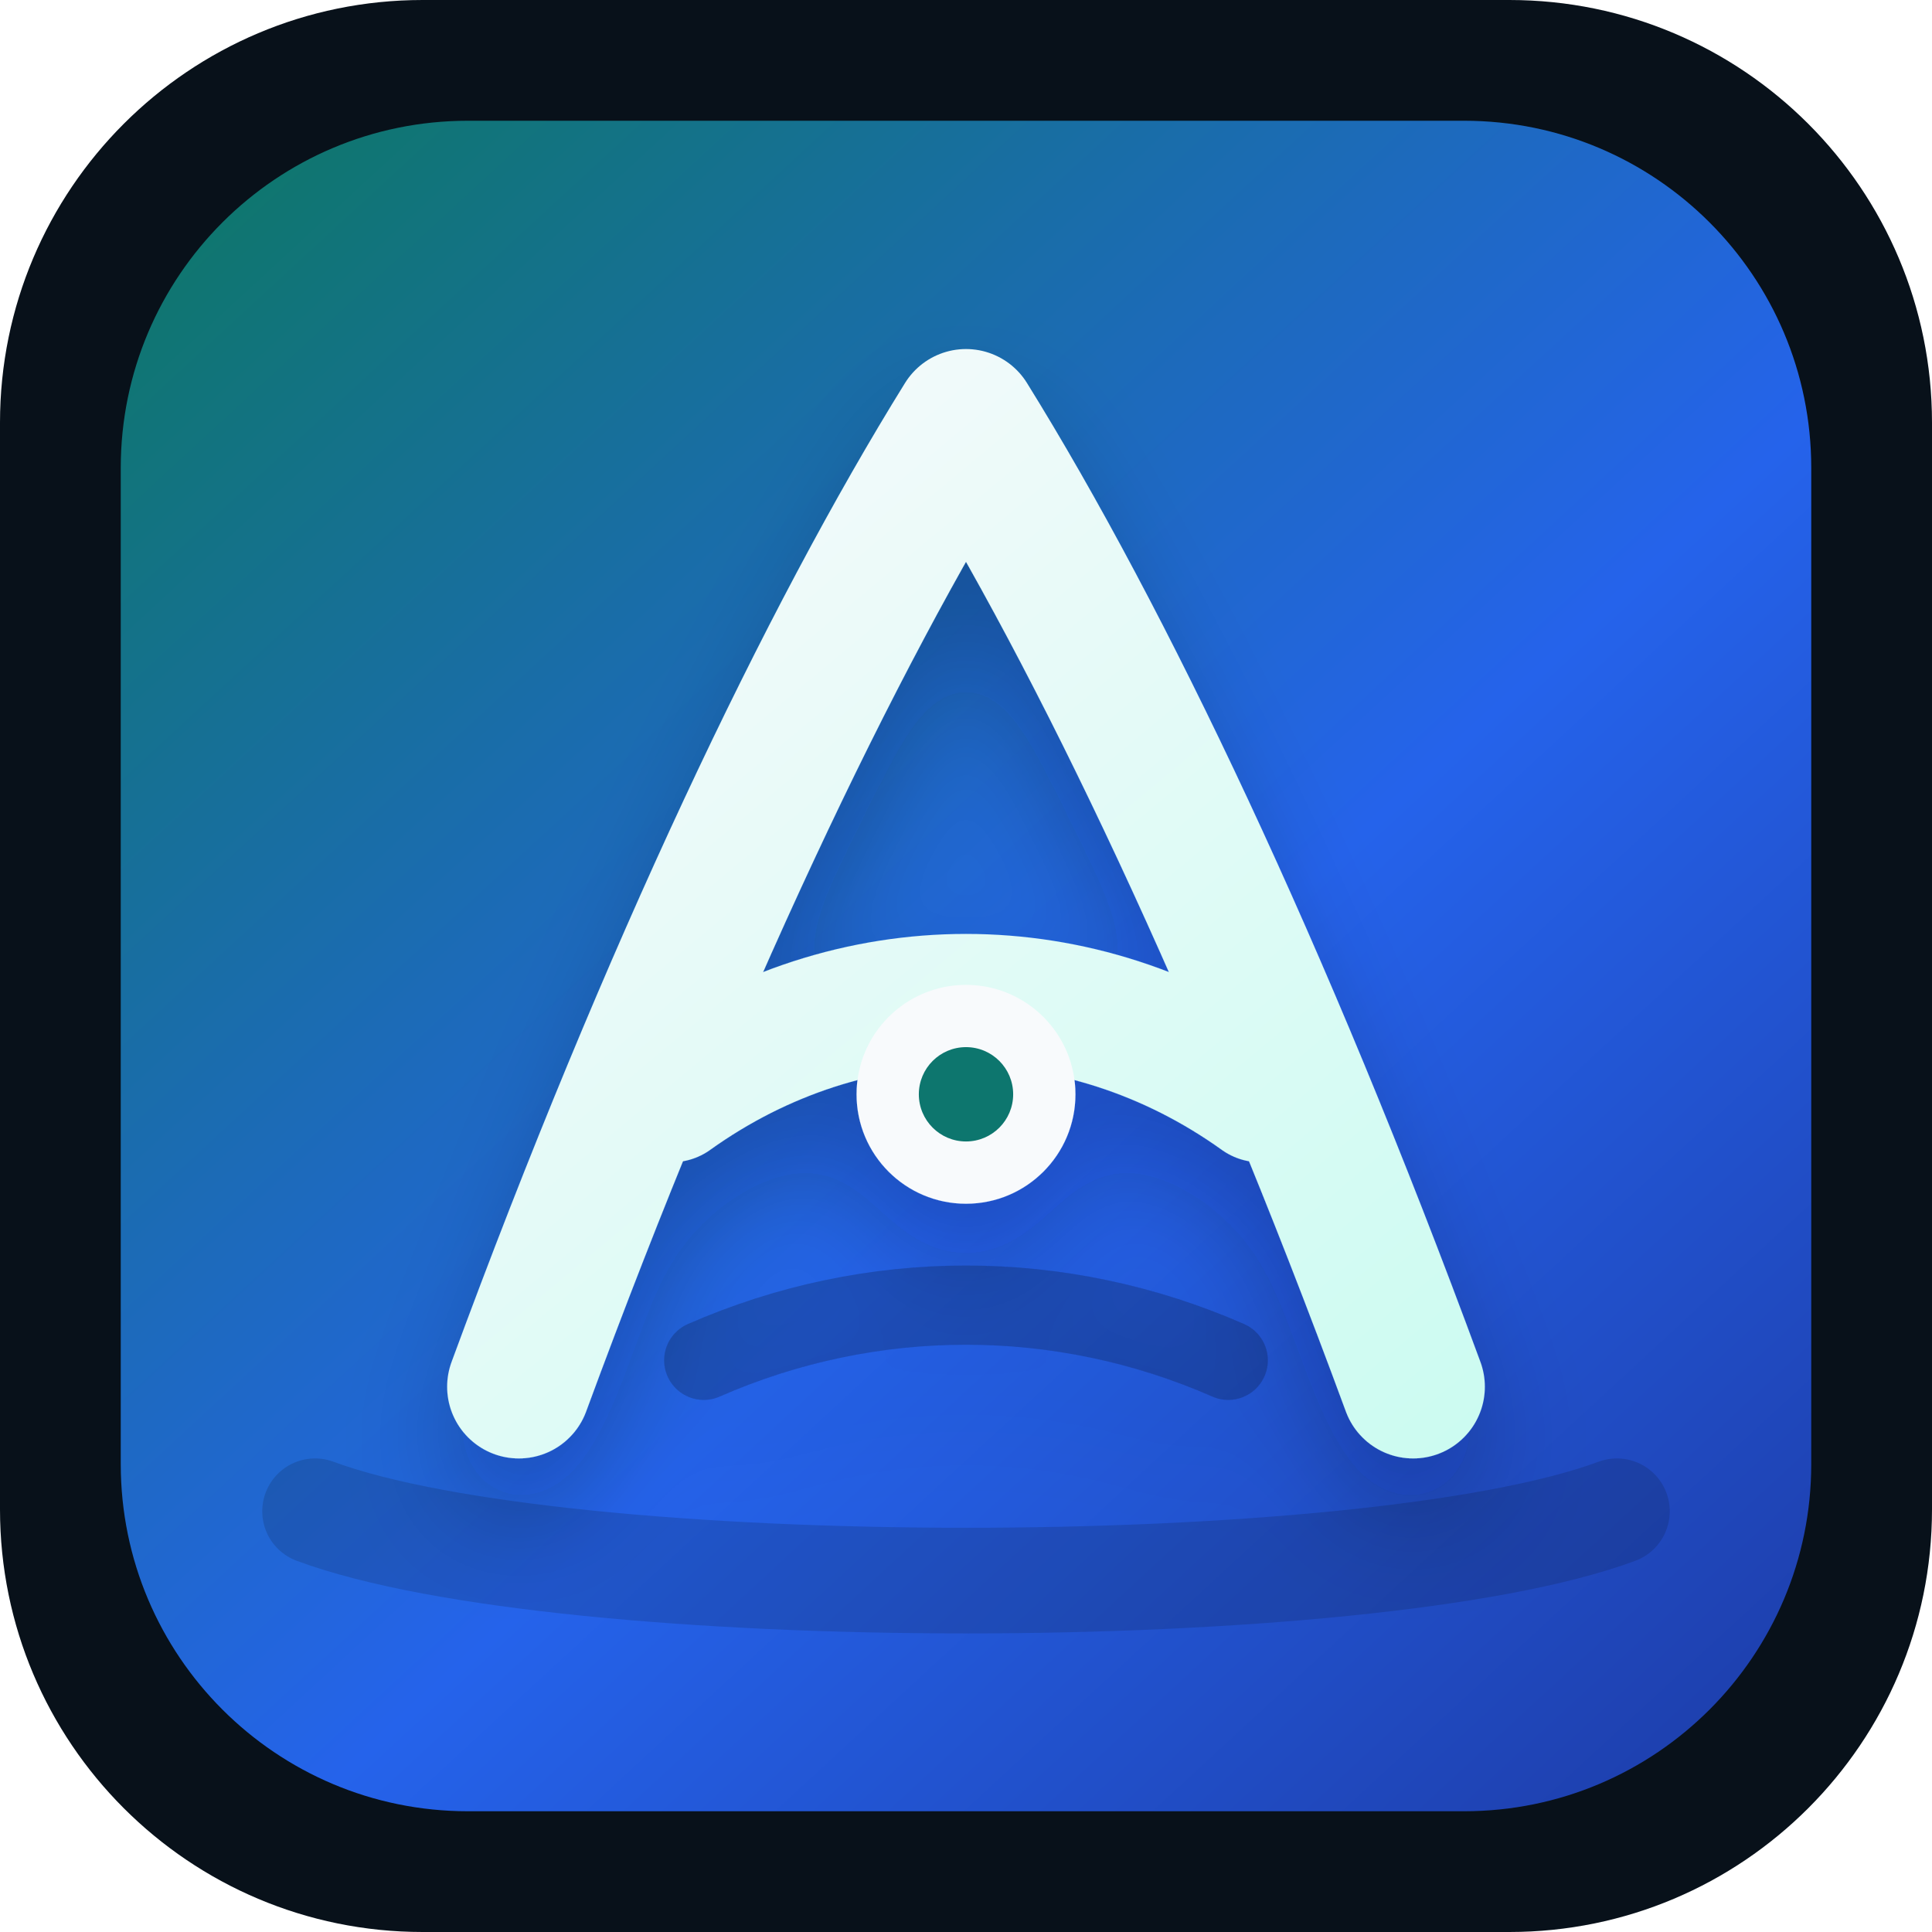
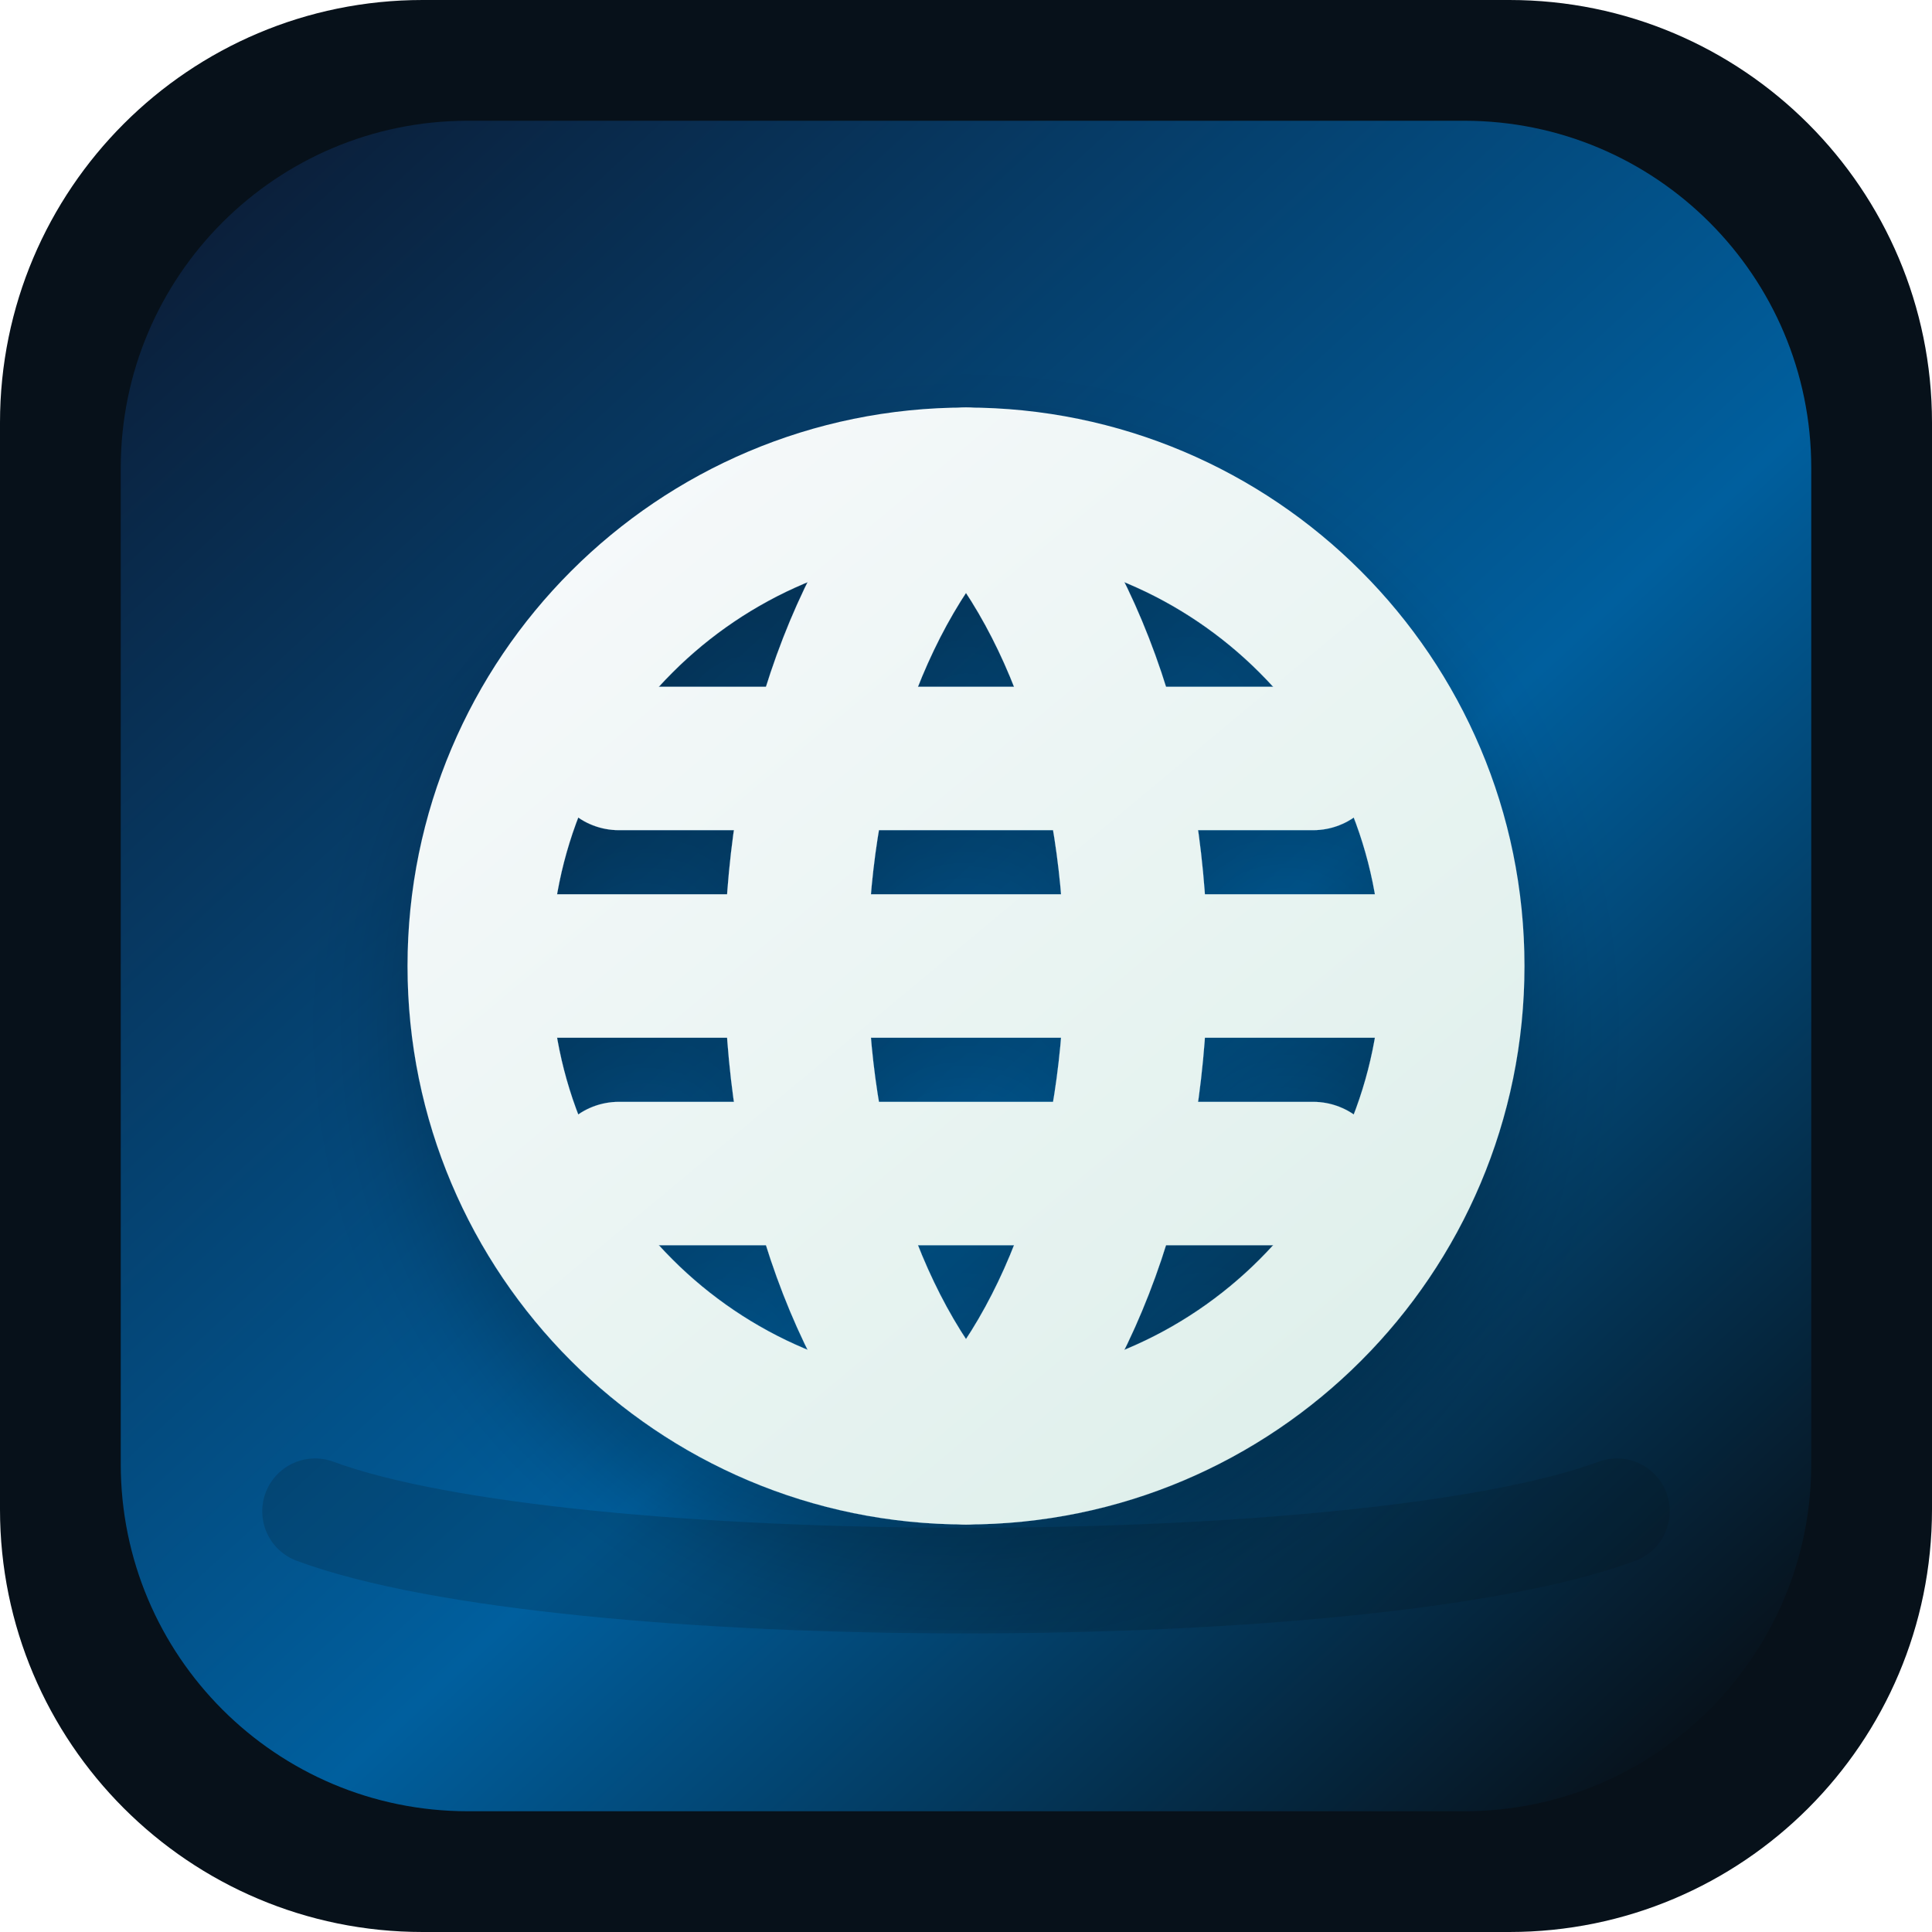
<svg xmlns="http://www.w3.org/2000/svg" viewBox="0 0 1024 1024" fill="none">
  <defs>
    <linearGradient id="bg" x1="128" y1="96" x2="896" y2="928" gradientUnits="userSpaceOnUse">
-       <stop offset="0%" stop-color="#0F766E" />
-       <stop offset="58%" stop-color="#2563EB" />
-       <stop offset="100%" stop-color="#1E40AF" />
+       <stop offset="0%" stop-color="#0B1F3A" />
+       <stop offset="58%" stop-color="#005F9E" />
+       <stop offset="100%" stop-color="#07111A" />
    </linearGradient>
    <linearGradient id="mark" x1="275" y1="215" x2="749" y2="784" gradientUnits="userSpaceOnUse">
      <stop offset="0%" stop-color="#F8FAFC" />
-       <stop offset="100%" stop-color="#CCFBF1" />
+       <stop offset="100%" stop-color="#DDEFEA" />
    </linearGradient>
-     <filter id="softShadow" x="140" y="128" width="744" height="784" color-interpolation-filters="sRGB" filterUnits="userSpaceOnUse">
-       <feDropShadow dx="0" dy="32" flood-color="#06131F" flood-opacity="0.22" stdDeviation="28" />
+     <filter id="softShadow" x="160" y="160" width="704" height="704" color-interpolation-filters="sRGB" filterUnits="userSpaceOnUse">
+       <feDropShadow dx="0" dy="32" flood-color="#07111A" flood-opacity="0.24" stdDeviation="28" />
    </filter>
  </defs>
-   <rect width="1024" height="1024" rx="224" fill="#08111A" />
+   <rect width="1024" height="1024" rx="224" fill="#07111A" />
  <rect x="64" y="64" width="896" height="896" rx="184" fill="url(#bg)" />
-   <path d="M167 801C299 850 725 850 857 801" stroke="#08111A" stroke-opacity="0.16" stroke-width="56" stroke-linecap="round" />
+   <path d="M167 801C299 850 725 850 857 801" stroke="#07111A" stroke-opacity="0.18" stroke-width="56" stroke-linecap="round" />
  <g filter="url(#softShadow)">
-     <path d="M275 735C356 515 440 339 512 223C584 339 668 515 749 735" stroke="url(#mark)" stroke-width="76" stroke-linecap="round" stroke-linejoin="round" />
-     <path d="M356 581C451 513 573 513 668 581" stroke="url(#mark)" stroke-width="70" stroke-linecap="round" />
-     <path d="M373 721C462 682 562 682 651 721" stroke="#08111A" stroke-opacity="0.2" stroke-width="42" stroke-linecap="round" />
-     <circle cx="512" cy="580" r="58" fill="#F8FAFC" />
-     <circle cx="512" cy="580" r="25" fill="#0F766E" />
+     <circle cx="512" cy="512" r="258" stroke="url(#mark)" stroke-width="76" />
+     <path d="M282 512 H742" stroke="url(#mark)" stroke-width="76" stroke-linecap="round" />
+     <path d="M328 402 H696" stroke="url(#mark)" stroke-width="76" stroke-linecap="round" />
+     <path d="M328 622 H696" stroke="url(#mark)" stroke-width="76" stroke-linecap="round" />
+     <path d="M512 254 C392 374 392 650 512 770 C632 650 632 374 512 254" stroke="url(#mark)" stroke-width="76" stroke-linecap="round" stroke-linejoin="round" />
  </g>
</svg>
